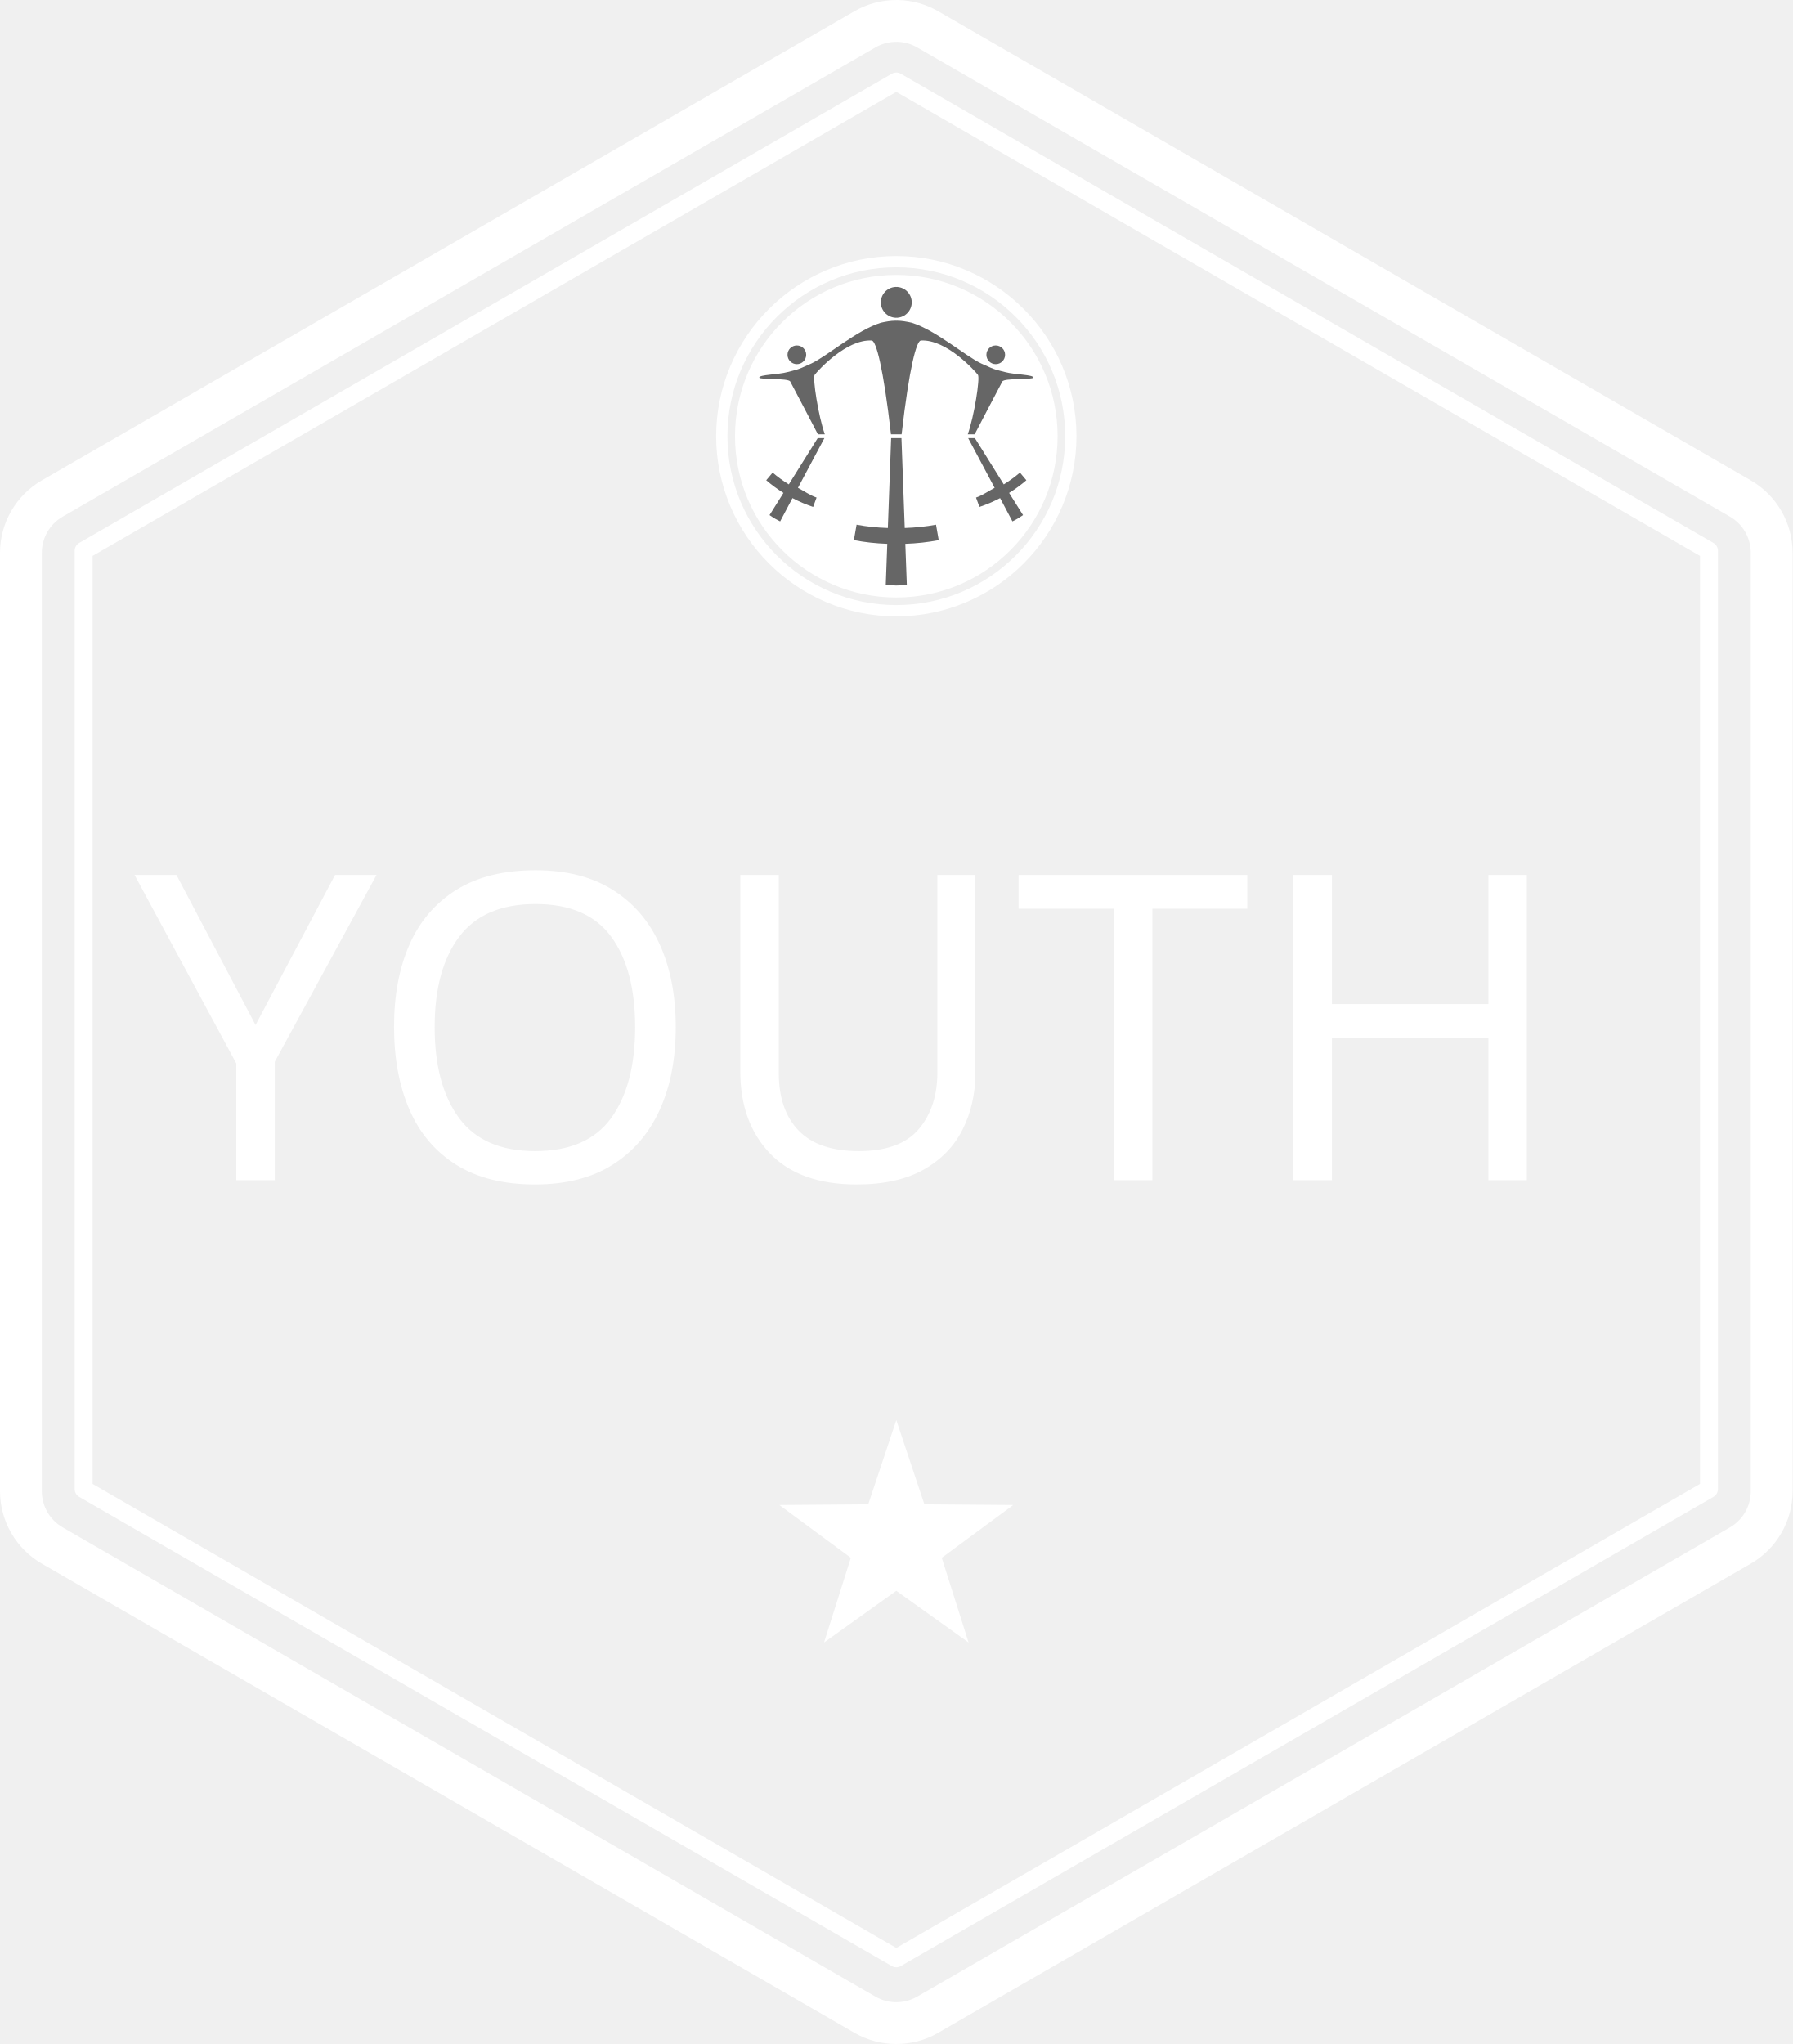
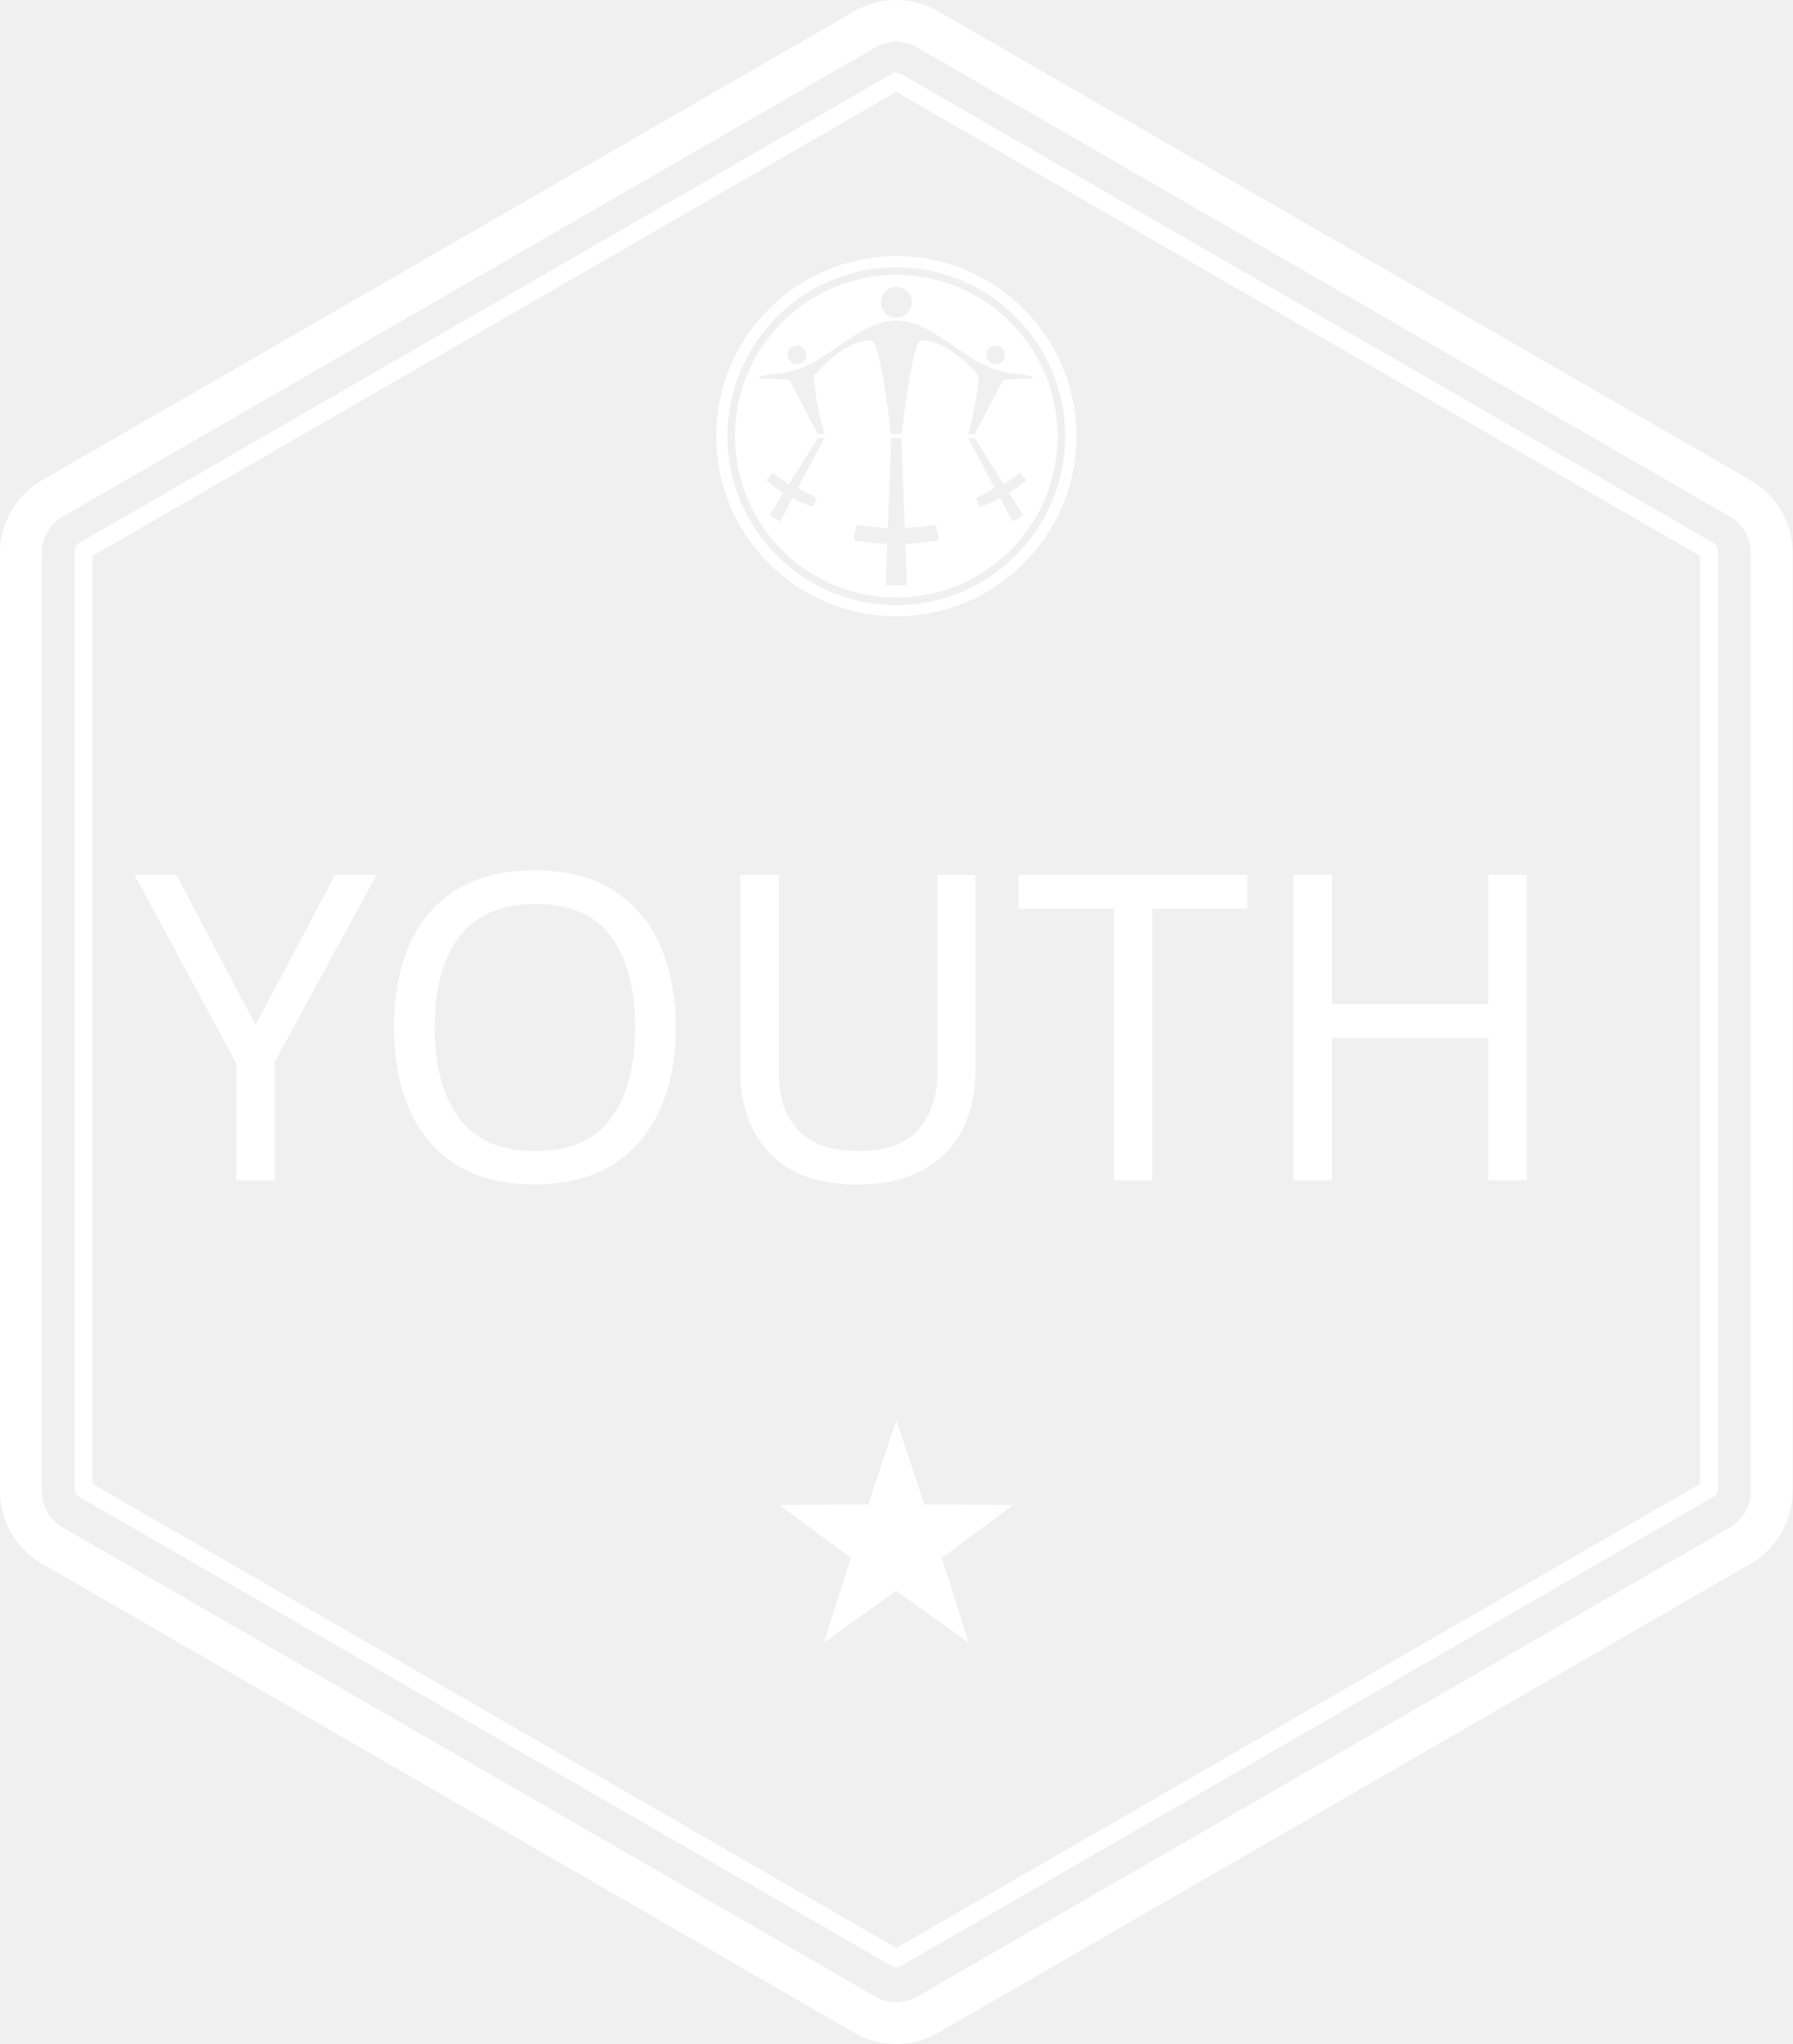
<svg xmlns="http://www.w3.org/2000/svg" width="84.667mm" height="96.541mm" viewBox="0 0 300 342.075" id="svg2" version="1.1">
  <defs id="defs4" />
  <g id="layer1" transform="translate(-3530.639,-5296.072)">
    <g id="g4267" transform="matrix(0.06997422,0,0,0.06997422,3283.585,5243.622)">
      <path style="color:#000000;font-style:normal;font-variant:normal;font-weight:normal;font-stretch:normal;font-size:medium;line-height:normal;font-family:sans-serif;text-indent:0;text-align:start;text-decoration:none;text-decoration-line:none;text-decoration-style:solid;text-decoration-color:#000000;letter-spacing:normal;word-spacing:normal;text-transform:none;direction:ltr;block-progression:tb;writing-mode:lr-tb;baseline-shift:baseline;text-anchor:start;white-space:normal;clip-rule:nonzero;display:inline;overflow:visible;visibility:visible;opacity:1;isolation:auto;mix-blend-mode:normal;color-interpolation:sRGB;color-interpolation-filters:linearRGB;solid-color:#000000;solid-opacity:1;fill:#ffffff;fill-opacity:1;fill-rule:nonzero;stroke:none;stroke-width:200;stroke-linecap:round;stroke-linejoin:round;stroke-miterlimit:4;stroke-dasharray:none;stroke-dashoffset:0;stroke-opacity:1;color-rendering:auto;image-rendering:auto;shape-rendering:auto;text-rendering:auto;enable-background:accumulate" d="M 150.088 0 C 147.603 -0.016 145.158 0.631 143.004 1.875 A 6.998 6.998 0 0 0 143.002 1.875 L 6.998 80.396 A 6.998 6.998 0 0 0 6.996 80.396 C 2.676 82.891 0 87.529 0 92.518 L 0 249.562 C 0 254.551 2.676 259.187 6.996 261.682 A 6.998 6.998 0 0 0 6.998 261.682 L 143.002 340.205 A 6.998 6.998 0 0 0 143.004 340.205 C 147.324 342.699 152.678 342.699 156.998 340.205 L 293.002 261.682 A 6.998 6.998 0 0 0 293.004 261.682 C 297.324 259.187 300 254.551 300 249.562 L 300 92.518 A 6.998 6.998 0 0 0 300 92.516 C 300 87.527 297.324 82.891 293.004 80.396 A 6.998 6.998 0 0 0 293.002 80.396 L 156.998 1.875 A 6.998 6.998 0 0 0 156.996 1.875 C 154.966 0.703 152.674 0.059 150.33 0.004 C 150.25 0.002 150.168 0.001 150.088 0 z M 150.164 7 A 6.998 6.998 0 0 1 153.498 7.936 L 289.504 86.457 A 6.998 6.998 0 0 1 293.002 92.518 L 293.002 249.562 A 6.998 6.998 0 0 1 289.504 255.621 L 153.498 334.145 A 6.998 6.998 0 0 1 146.502 334.145 L 10.496 255.621 A 6.998 6.998 0 0 1 6.998 249.562 L 6.998 92.518 A 6.998 6.998 0 0 1 10.496 86.457 L 146.502 7.936 A 6.998 6.998 0 0 1 150.164 7 z " id="path4795" transform="matrix(14.29098,0,0,14.29098,3530.639,749.5618)" />
      <path style="color:#000000;clip-rule:nonzero;display:inline;overflow:visible;visibility:visible;opacity:1;isolation:auto;mix-blend-mode:normal;color-interpolation:sRGB;color-interpolation-filters:linearRGB;solid-color:#000000;solid-opacity:1;fill:none;fill-opacity:1;fill-rule:nonzero;stroke:#ffffff;stroke-width:42.873;stroke-linecap:round;stroke-linejoin:round;stroke-miterlimit:4;stroke-dasharray:none;stroke-dashoffset:0;stroke-opacity:1;color-rendering:auto;image-rendering:auto;shape-rendering:auto;text-rendering:auto;enable-background:accumulate" d="M 3730.643,2066.685 5674.285,944.523 7617.928,2066.685 l 0,2244.325 L 5674.285,5433.173 3730.643,4311.011 Z" id="path4764" />
      <text id="text4766" y="3572.173" x="3852.461" style="font-style:normal;font-weight:normal;font-size:1022.397px;line-height:125%;font-family:sans-serif;letter-spacing:0px;word-spacing:0px;opacity:1;fill:#ffffff;fill-opacity:1;stroke:none;stroke-width:1px;stroke-linecap:butt;stroke-linejoin:miter;stroke-opacity:1" xml:space="preserve">
        <tspan style="font-style:normal;font-variant:normal;font-weight:normal;font-stretch:normal;font-family:Merriweather;-inkscape-font-specification:Merriweather;fill:#ffffff" y="3572.173" x="3852.461" id="tspan4768">YOUTH</tspan>
      </text>
      <path d="m 5674.285,4145.903 67.195,201.549 212.449,1.624 -170.921,126.188 64.106,202.553 -172.829,-123.561 -172.829,123.561 64.106,-202.553 -170.921,-126.188 212.449,-1.624 z" id="path4812" style="color:#000000;clip-rule:nonzero;display:inline;overflow:visible;visibility:visible;opacity:1;isolation:auto;mix-blend-mode:normal;color-interpolation:sRGB;color-interpolation-filters:linearRGB;solid-color:#000000;solid-opacity:1;fill:#ffffff;fill-opacity:1;fill-rule:nonzero;stroke:none;stroke-width:200;stroke-linecap:round;stroke-linejoin:round;stroke-miterlimit:4;stroke-dasharray:none;stroke-dashoffset:0;stroke-opacity:1;color-rendering:auto;image-rendering:auto;shape-rendering:auto;text-rendering:auto;enable-background:accumulate" />
      <g transform="matrix(2.316122,0,0,2.316122,416.7519,5291.314)" id="g9290">
-         <path style="color:#000000;clip-rule:nonzero;display:inline;overflow:visible;visibility:visible;opacity:1;isolation:auto;mix-blend-mode:normal;color-interpolation:sRGB;color-interpolation-filters:linearRGB;solid-color:#000000;solid-opacity:1;fill:#ffffff;fill-opacity:1;fill-rule:nonzero;stroke:none;stroke-width:0.3;stroke-linecap:round;stroke-linejoin:round;stroke-miterlimit:4;stroke-dasharray:none;stroke-dashoffset:0;stroke-opacity:1;color-rendering:auto;image-rendering:auto;shape-rendering:auto;text-rendering:auto;enable-background:accumulate" d="m 2436.526,-1510.5 a 166.558,166.558 0 0 1 -166.558,166.558 166.558,166.558 0 0 1 -166.558,-166.558 166.558,166.558 0 0 1 166.558,-166.558 166.558,166.558 0 0 1 166.558,166.558 z" id="circle4917" />
        <path style="color:#000000;font-style:normal;font-variant:normal;font-weight:normal;font-stretch:normal;font-size:medium;line-height:normal;font-family:sans-serif;text-indent:0;text-align:start;text-decoration:none;text-decoration-line:none;text-decoration-style:solid;text-decoration-color:#000000;letter-spacing:normal;word-spacing:normal;text-transform:none;direction:ltr;block-progression:tb;writing-mode:lr-tb;baseline-shift:baseline;text-anchor:start;white-space:normal;clip-rule:nonzero;display:inline;overflow:visible;visibility:visible;opacity:1;isolation:auto;mix-blend-mode:normal;color-interpolation:sRGB;color-interpolation-filters:linearRGB;solid-color:#000000;solid-opacity:1;fill:#ffffff;fill-opacity:1;fill-rule:nonzero;stroke:none;stroke-width:8.916;stroke-linecap:round;stroke-linejoin:round;stroke-miterlimit:4;stroke-dasharray:none;stroke-dashoffset:0;stroke-opacity:1;color-rendering:auto;image-rendering:auto;shape-rendering:auto;text-rendering:auto;enable-background:accumulate" d="m 153.346,42.852 c -16.615,0 -30.148,13.533 -30.148,30.148 0,16.615 13.533,30.15 30.148,30.15 16.615,0 30.15,-13.535 30.15,-30.15 0,-16.615 -13.535,-30.148 -30.15,-30.148 z m 0,1.887 c 15.594,0 28.264,12.668 28.264,28.262 0,15.594 -12.67,28.264 -28.264,28.264 -15.594,0 -28.262,-12.67 -28.262,-28.264 0,-15.594 12.668,-28.262 28.262,-28.262 z" transform="matrix(6.170218,0,0,6.170218,1323.79,-1960.93)" id="path4950" />
        <g id="g4930" style="fill:#666666;fill-opacity:1" transform="matrix(1.89936,0,0,1.89936,2152.68,-1686.775)">
-           <path id="circle4772" transform="matrix(3.248577,0,0,3.248577,-436.4047,-144.3407)" style="fill:#666666;fill-opacity:1;stroke:none;stroke-width:0.5;stroke-miterlimit:4;stroke-dasharray:none;stroke-opacity:1" d="m 153.283,48.014 c -0.019,0.001 -0.039,0.004 -0.059,0.006 -0.015,-0.001 -0.031,-0.003 -0.047,-0.004 l 0,0.008 c -1.358,0.088 -2.415,1.214 -2.418,2.574 4.6e-4,1.362 1.059,2.49 2.418,2.578 l 0,0.004 c 0.021,-4.59e-4 0.042,-5.35e-4 0.062,-0.002 0.014,9.15e-4 0.029,0.002 0.043,0.002 l 0,-0.004 c 0.021,-0.001 0.041,-0.006 0.062,-0.008 0.021,0.002 0.043,0.006 0.065,0.008 l 0,0.004 c 0.014,-4.31e-4 0.027,-9.54e-4 0.041,-0.002 0.021,0.001 0.042,0.002 0.062,0.002 l 0,-0.004 c 1.359,-0.088 2.418,-1.216 2.418,-2.578 -0.005,-1.361 -1.06,-2.486 -2.418,-2.574 l 0,-0.008 c -0.015,9.15e-4 -0.031,0.003 -0.047,0.004 -0.019,-0.002 -0.037,-0.004 -0.057,-0.006 l 0,0.01 c -0.021,0.001 -0.043,0.006 -0.065,0.008 -0.021,-0.002 -0.041,-0.006 -0.062,-0.008 l 0,-0.01 z m -0.109,5.66 c -0.744,0.003 -1.552,0.153 -2.379,0.332 -4.03,1.226 -8.994,5.577 -11.666,6.828 -2.672,1.251 -2.669,1.068 -4.039,1.447 -1.469,0.407 -4.717,0.426 -4.676,0.904 0.034,0.403 4.859,0.061 5.182,0.66 0.872,1.622 4.377,8.354 4.629,8.838 l 1.16,0 c -1.086,-3.039 -2.075,-9.427 -1.703,-9.945 0.384,-0.535 5.245,-6.017 9.578,-5.746 0.708,0.159 1.891,4.307 3.197,15.691 l 1.777,0 c 1.306,-11.385 2.489,-15.532 3.197,-15.691 4.333,-0.271 9.194,5.212 9.578,5.746 0.372,0.518 -0.617,6.907 -1.703,9.945 l 1.158,0 c 0.252,-0.484 3.757,-7.216 4.629,-8.838 0.322,-0.599 5.149,-0.257 5.184,-0.66 0.041,-0.479 -3.209,-0.498 -4.678,-0.904 -1.37,-0.379 -1.365,-0.197 -4.037,-1.447 -2.672,-1.251 -7.638,-5.602 -11.668,-6.828 -0.827,-0.179 -1.637,-0.329 -2.381,-0.332 l -0.002,0 c -0.035,0 -0.067,0.002 -0.102,0.002 -0.021,9.1e-5 -0.045,0.003 -0.066,0.004 -0.021,-3.26e-4 -0.043,-0.004 -0.064,-0.004 -0.034,-4.53e-4 -0.069,-0.002 -0.104,-0.002 l -0.002,0 z m -16.471,4.143 c -0.863,2.24e-4 -1.564,0.699 -1.564,1.562 2.2e-4,0.863 0.701,1.564 1.564,1.564 0.864,2.7e-4 1.564,-0.701 1.564,-1.564 -2.3e-4,-0.864 -0.701,-1.563 -1.564,-1.562 z m 33.285,0 c -0.864,-2.7e-4 -1.564,0.699 -1.564,1.562 2.3e-4,0.864 0.701,1.565 1.564,1.564 0.863,-2.24e-4 1.564,-0.701 1.564,-1.564 -2.3e-4,-0.863 -0.701,-1.562 -1.564,-1.562 z m -29.797,15.502 -4.834,7.746 c -0.972,-0.604 -1.878,-1.262 -2.707,-1.969 l -1.072,1.277 c 0.88,0.761 1.845,1.47 2.883,2.117 l -2.33,3.715 c 0.307,0.214 0.62,0.418 0.941,0.609 0.274,0.156 0.553,0.304 0.836,0.443 l 2.062,-3.898 c 1.14,0.599 2.299,1.09 3.459,1.475 l 0.572,-1.566 c -1.086,-0.368 -2.046,-1.064 -3.115,-1.627 l 4.43,-8.322 -1.125,0 z m 12.293,0 -0.551,15.045 c -1.799,-0.059 -3.551,-0.242 -5.234,-0.553 l -0.453,2.584 c 1.797,0.344 3.668,0.55 5.59,0.615 l -0.252,6.891 a 24.989,24.989 0 0 0 1.762,0.088 24.989,24.989 0 0 0 1.762,-0.088 l -0.252,-6.891 c 1.922,-0.066 3.792,-0.271 5.59,-0.615 l -0.453,-2.584 c -1.684,0.31 -3.436,0.494 -5.234,0.553 l -0.551,-15.045 -1.723,0 z m 12.889,0 4.43,8.322 c -1.069,0.563 -2.03,1.259 -3.115,1.627 l 0.572,1.566 c 1.16,-0.385 2.319,-0.876 3.459,-1.475 l 2.064,3.898 c 0.283,-0.139 0.56,-0.287 0.834,-0.443 0.321,-0.192 0.635,-0.395 0.941,-0.609 l -2.33,-3.715 c 1.038,-0.647 2.004,-1.356 2.885,-2.117 l -1.072,-1.277 c -0.829,0.706 -1.735,1.364 -2.707,1.969 l -4.836,-7.746 -1.125,0 z" />
+           <path id="circle4772" transform="matrix(3.248577,0,0,3.248577,-436.4047,-144.3407)" style="fill:#ffffff;fill-opacity:1;stroke:none;stroke-width:0.5;stroke-miterlimit:4;stroke-dasharray:none;stroke-opacity:1" d="m 153.283,48.014 c -0.019,0.001 -0.039,0.004 -0.059,0.006 -0.015,-0.001 -0.031,-0.003 -0.047,-0.004 l 0,0.008 c -1.358,0.088 -2.415,1.214 -2.418,2.574 4.6e-4,1.362 1.059,2.49 2.418,2.578 l 0,0.004 c 0.021,-4.59e-4 0.042,-5.35e-4 0.062,-0.002 0.014,9.15e-4 0.029,0.002 0.043,0.002 l 0,-0.004 c 0.021,-0.001 0.041,-0.006 0.062,-0.008 0.021,0.002 0.043,0.006 0.065,0.008 l 0,0.004 c 0.014,-4.31e-4 0.027,-9.54e-4 0.041,-0.002 0.021,0.001 0.042,0.002 0.062,0.002 l 0,-0.004 c 1.359,-0.088 2.418,-1.216 2.418,-2.578 -0.005,-1.361 -1.06,-2.486 -2.418,-2.574 l 0,-0.008 c -0.015,9.15e-4 -0.031,0.003 -0.047,0.004 -0.019,-0.002 -0.037,-0.004 -0.057,-0.006 l 0,0.01 c -0.021,0.001 -0.043,0.006 -0.065,0.008 -0.021,-0.002 -0.041,-0.006 -0.062,-0.008 l 0,-0.01 z m -0.109,5.66 c -0.744,0.003 -1.552,0.153 -2.379,0.332 -4.03,1.226 -8.994,5.577 -11.666,6.828 -2.672,1.251 -2.669,1.068 -4.039,1.447 -1.469,0.407 -4.717,0.426 -4.676,0.904 0.034,0.403 4.859,0.061 5.182,0.66 0.872,1.622 4.377,8.354 4.629,8.838 l 1.16,0 c -1.086,-3.039 -2.075,-9.427 -1.703,-9.945 0.384,-0.535 5.245,-6.017 9.578,-5.746 0.708,0.159 1.891,4.307 3.197,15.691 l 1.777,0 c 1.306,-11.385 2.489,-15.532 3.197,-15.691 4.333,-0.271 9.194,5.212 9.578,5.746 0.372,0.518 -0.617,6.907 -1.703,9.945 l 1.158,0 c 0.252,-0.484 3.757,-7.216 4.629,-8.838 0.322,-0.599 5.149,-0.257 5.184,-0.66 0.041,-0.479 -3.209,-0.498 -4.678,-0.904 -1.37,-0.379 -1.365,-0.197 -4.037,-1.447 -2.672,-1.251 -7.638,-5.602 -11.668,-6.828 -0.827,-0.179 -1.637,-0.329 -2.381,-0.332 l -0.002,0 c -0.035,0 -0.067,0.002 -0.102,0.002 -0.021,9.1e-5 -0.045,0.003 -0.066,0.004 -0.021,-3.26e-4 -0.043,-0.004 -0.064,-0.004 -0.034,-4.53e-4 -0.069,-0.002 -0.104,-0.002 l -0.002,0 z m -16.471,4.143 c -0.863,2.24e-4 -1.564,0.699 -1.564,1.562 2.2e-4,0.863 0.701,1.564 1.564,1.564 0.864,2.7e-4 1.564,-0.701 1.564,-1.564 -2.3e-4,-0.864 -0.701,-1.563 -1.564,-1.562 z m 33.285,0 c -0.864,-2.7e-4 -1.564,0.699 -1.564,1.562 2.3e-4,0.864 0.701,1.565 1.564,1.564 0.863,-2.24e-4 1.564,-0.701 1.564,-1.564 -2.3e-4,-0.863 -0.701,-1.562 -1.564,-1.562 z m -29.797,15.502 -4.834,7.746 c -0.972,-0.604 -1.878,-1.262 -2.707,-1.969 l -1.072,1.277 c 0.88,0.761 1.845,1.47 2.883,2.117 l -2.33,3.715 c 0.307,0.214 0.62,0.418 0.941,0.609 0.274,0.156 0.553,0.304 0.836,0.443 l 2.062,-3.898 c 1.14,0.599 2.299,1.09 3.459,1.475 l 0.572,-1.566 c -1.086,-0.368 -2.046,-1.064 -3.115,-1.627 l 4.43,-8.322 -1.125,0 z m 12.293,0 -0.551,15.045 c -1.799,-0.059 -3.551,-0.242 -5.234,-0.553 l -0.453,2.584 c 1.797,0.344 3.668,0.55 5.59,0.615 l -0.252,6.891 a 24.989,24.989 0 0 0 1.762,0.088 24.989,24.989 0 0 0 1.762,-0.088 l -0.252,-6.891 c 1.922,-0.066 3.792,-0.271 5.59,-0.615 l -0.453,-2.584 c -1.684,0.31 -3.436,0.494 -5.234,0.553 l -0.551,-15.045 -1.723,0 z m 12.889,0 4.43,8.322 c -1.069,0.563 -2.03,1.259 -3.115,1.627 l 0.572,1.566 c 1.16,-0.385 2.319,-0.876 3.459,-1.475 l 2.064,3.898 c 0.283,-0.139 0.56,-0.287 0.834,-0.443 0.321,-0.192 0.635,-0.395 0.941,-0.609 l -2.33,-3.715 c 1.038,-0.647 2.004,-1.356 2.885,-2.117 l -1.072,-1.277 c -0.829,0.706 -1.735,1.364 -2.707,1.969 l -4.836,-7.746 -1.125,0 z m 14.967,-0.318 a 26.994,26.994 0 0 1 -26.994,26.994 26.994,26.994 0 0 1 -26.994,-26.994 26.994,26.994 0 0 1 26.994,-26.994 26.994,26.994 0 0 1 26.994,26.994 z" />
        </g>
      </g>
    </g>
  </g>
</svg>
